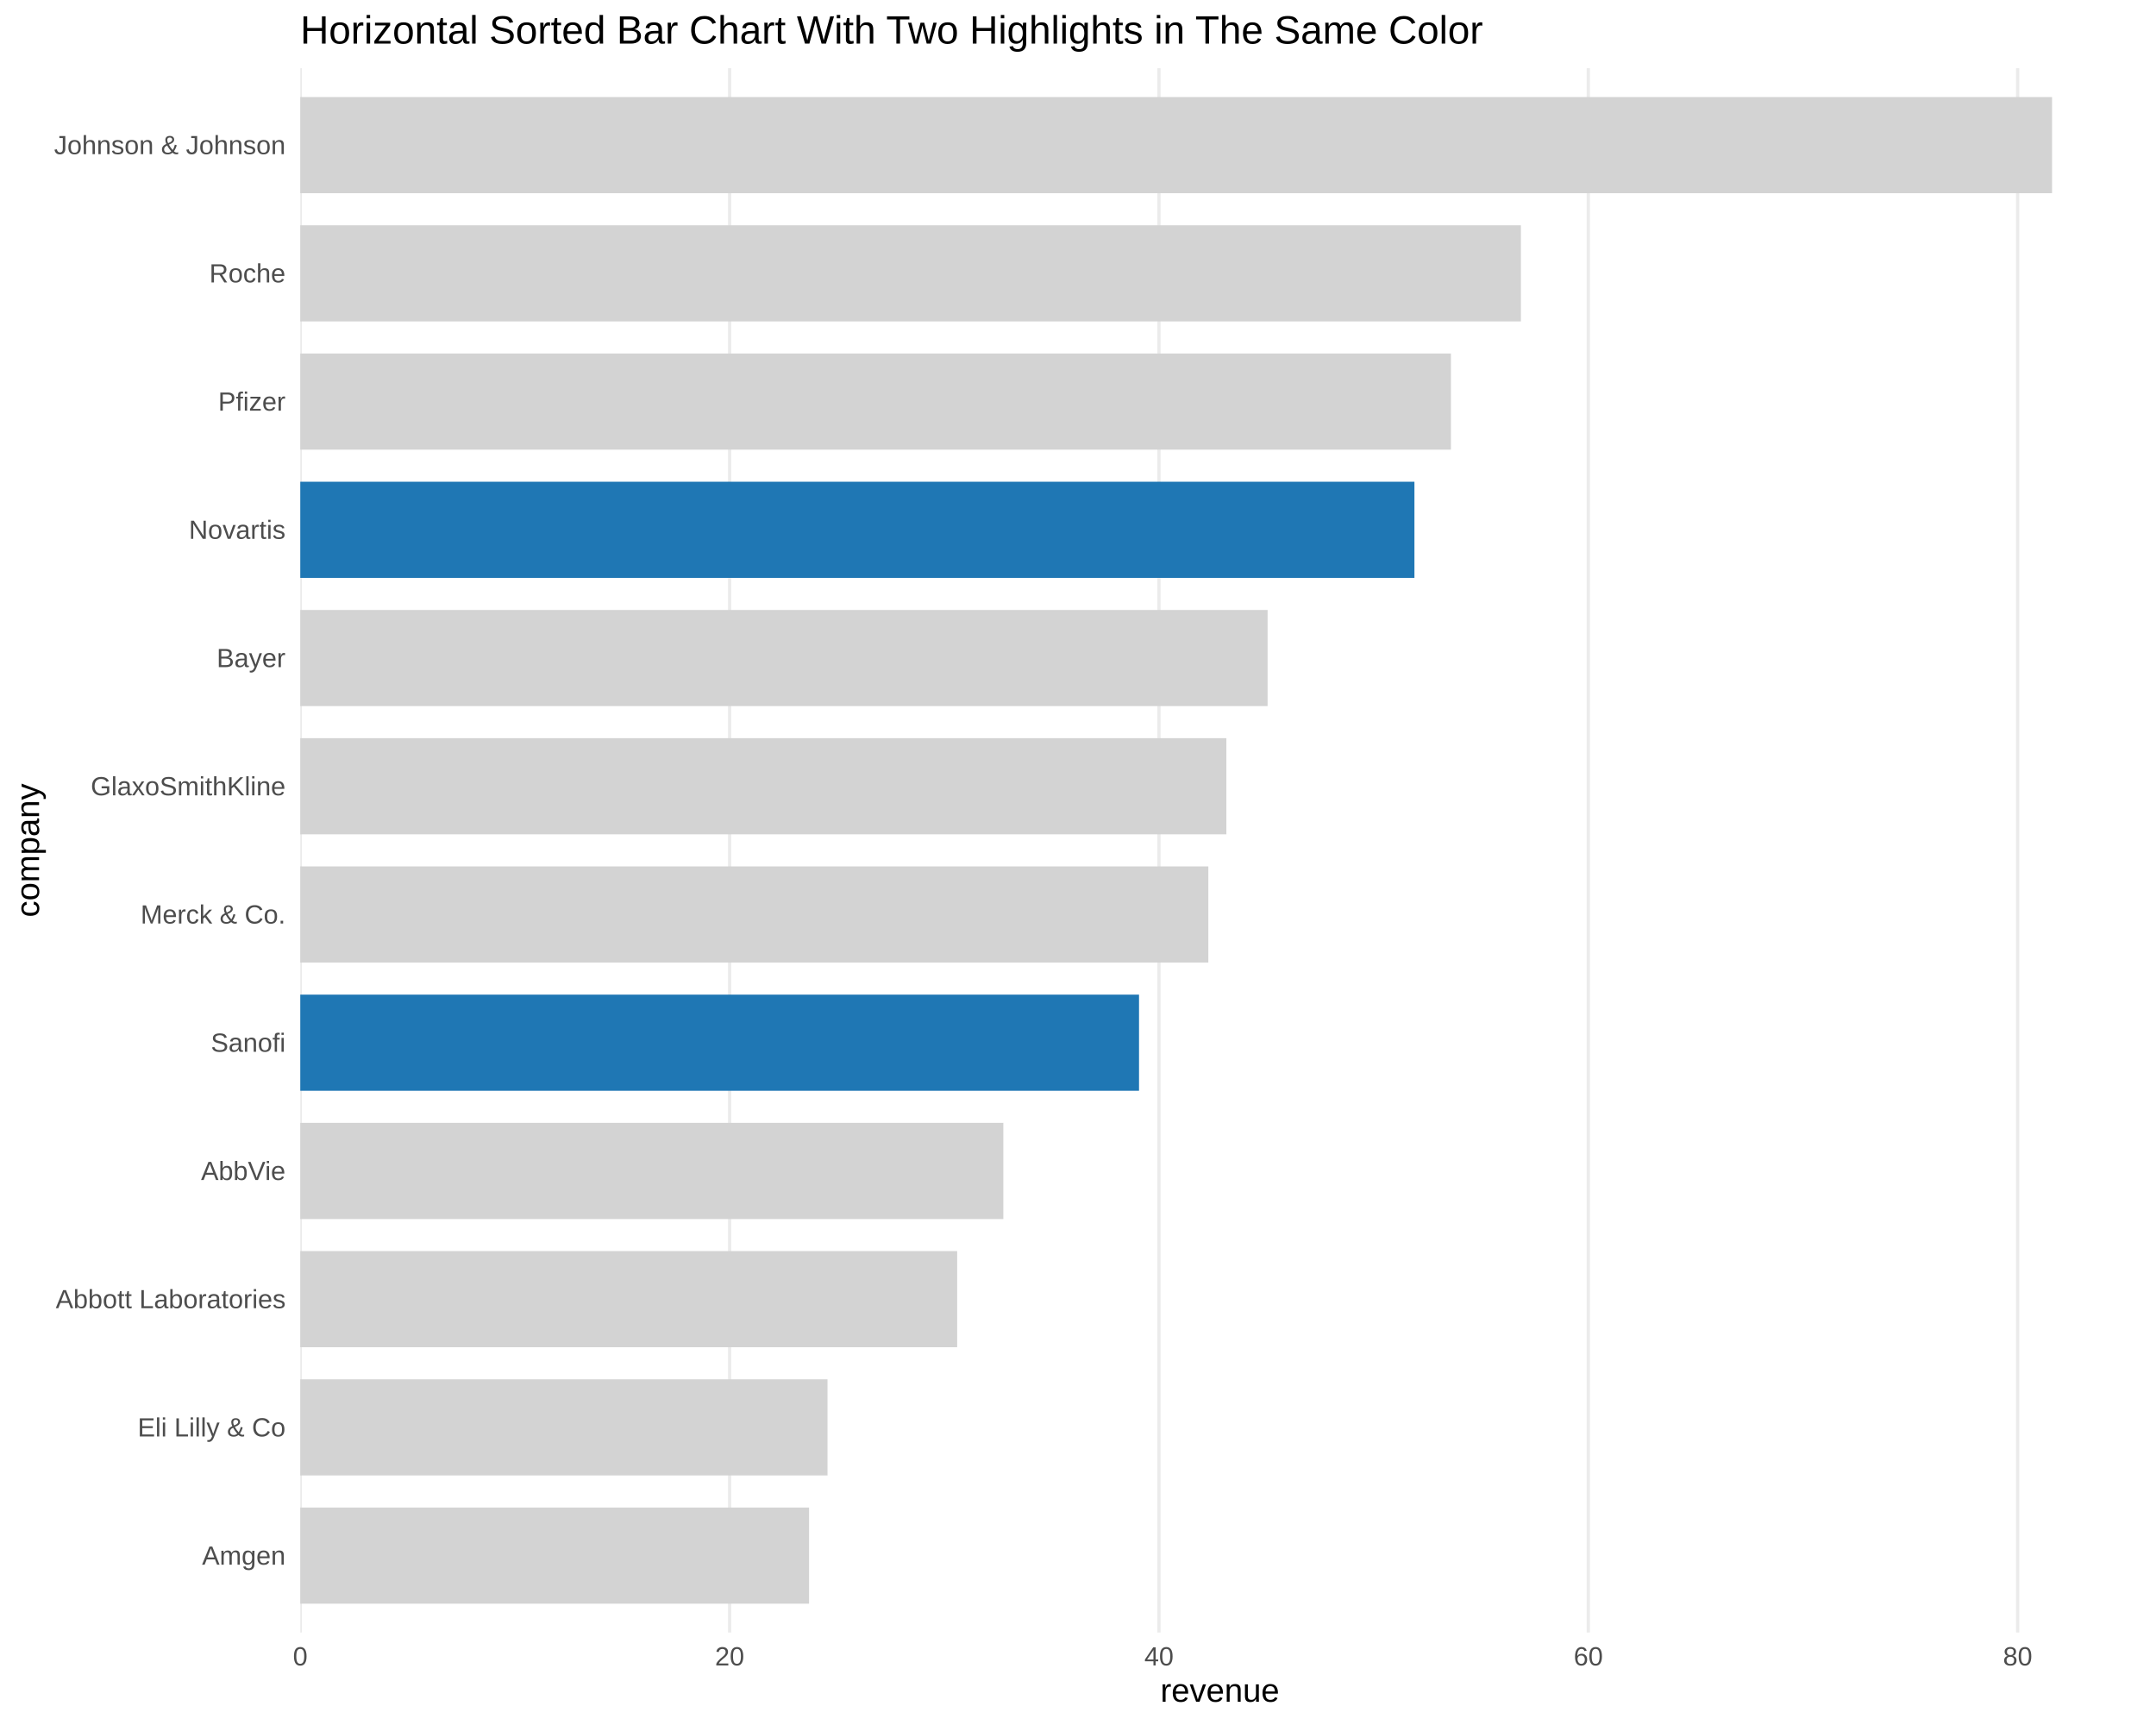
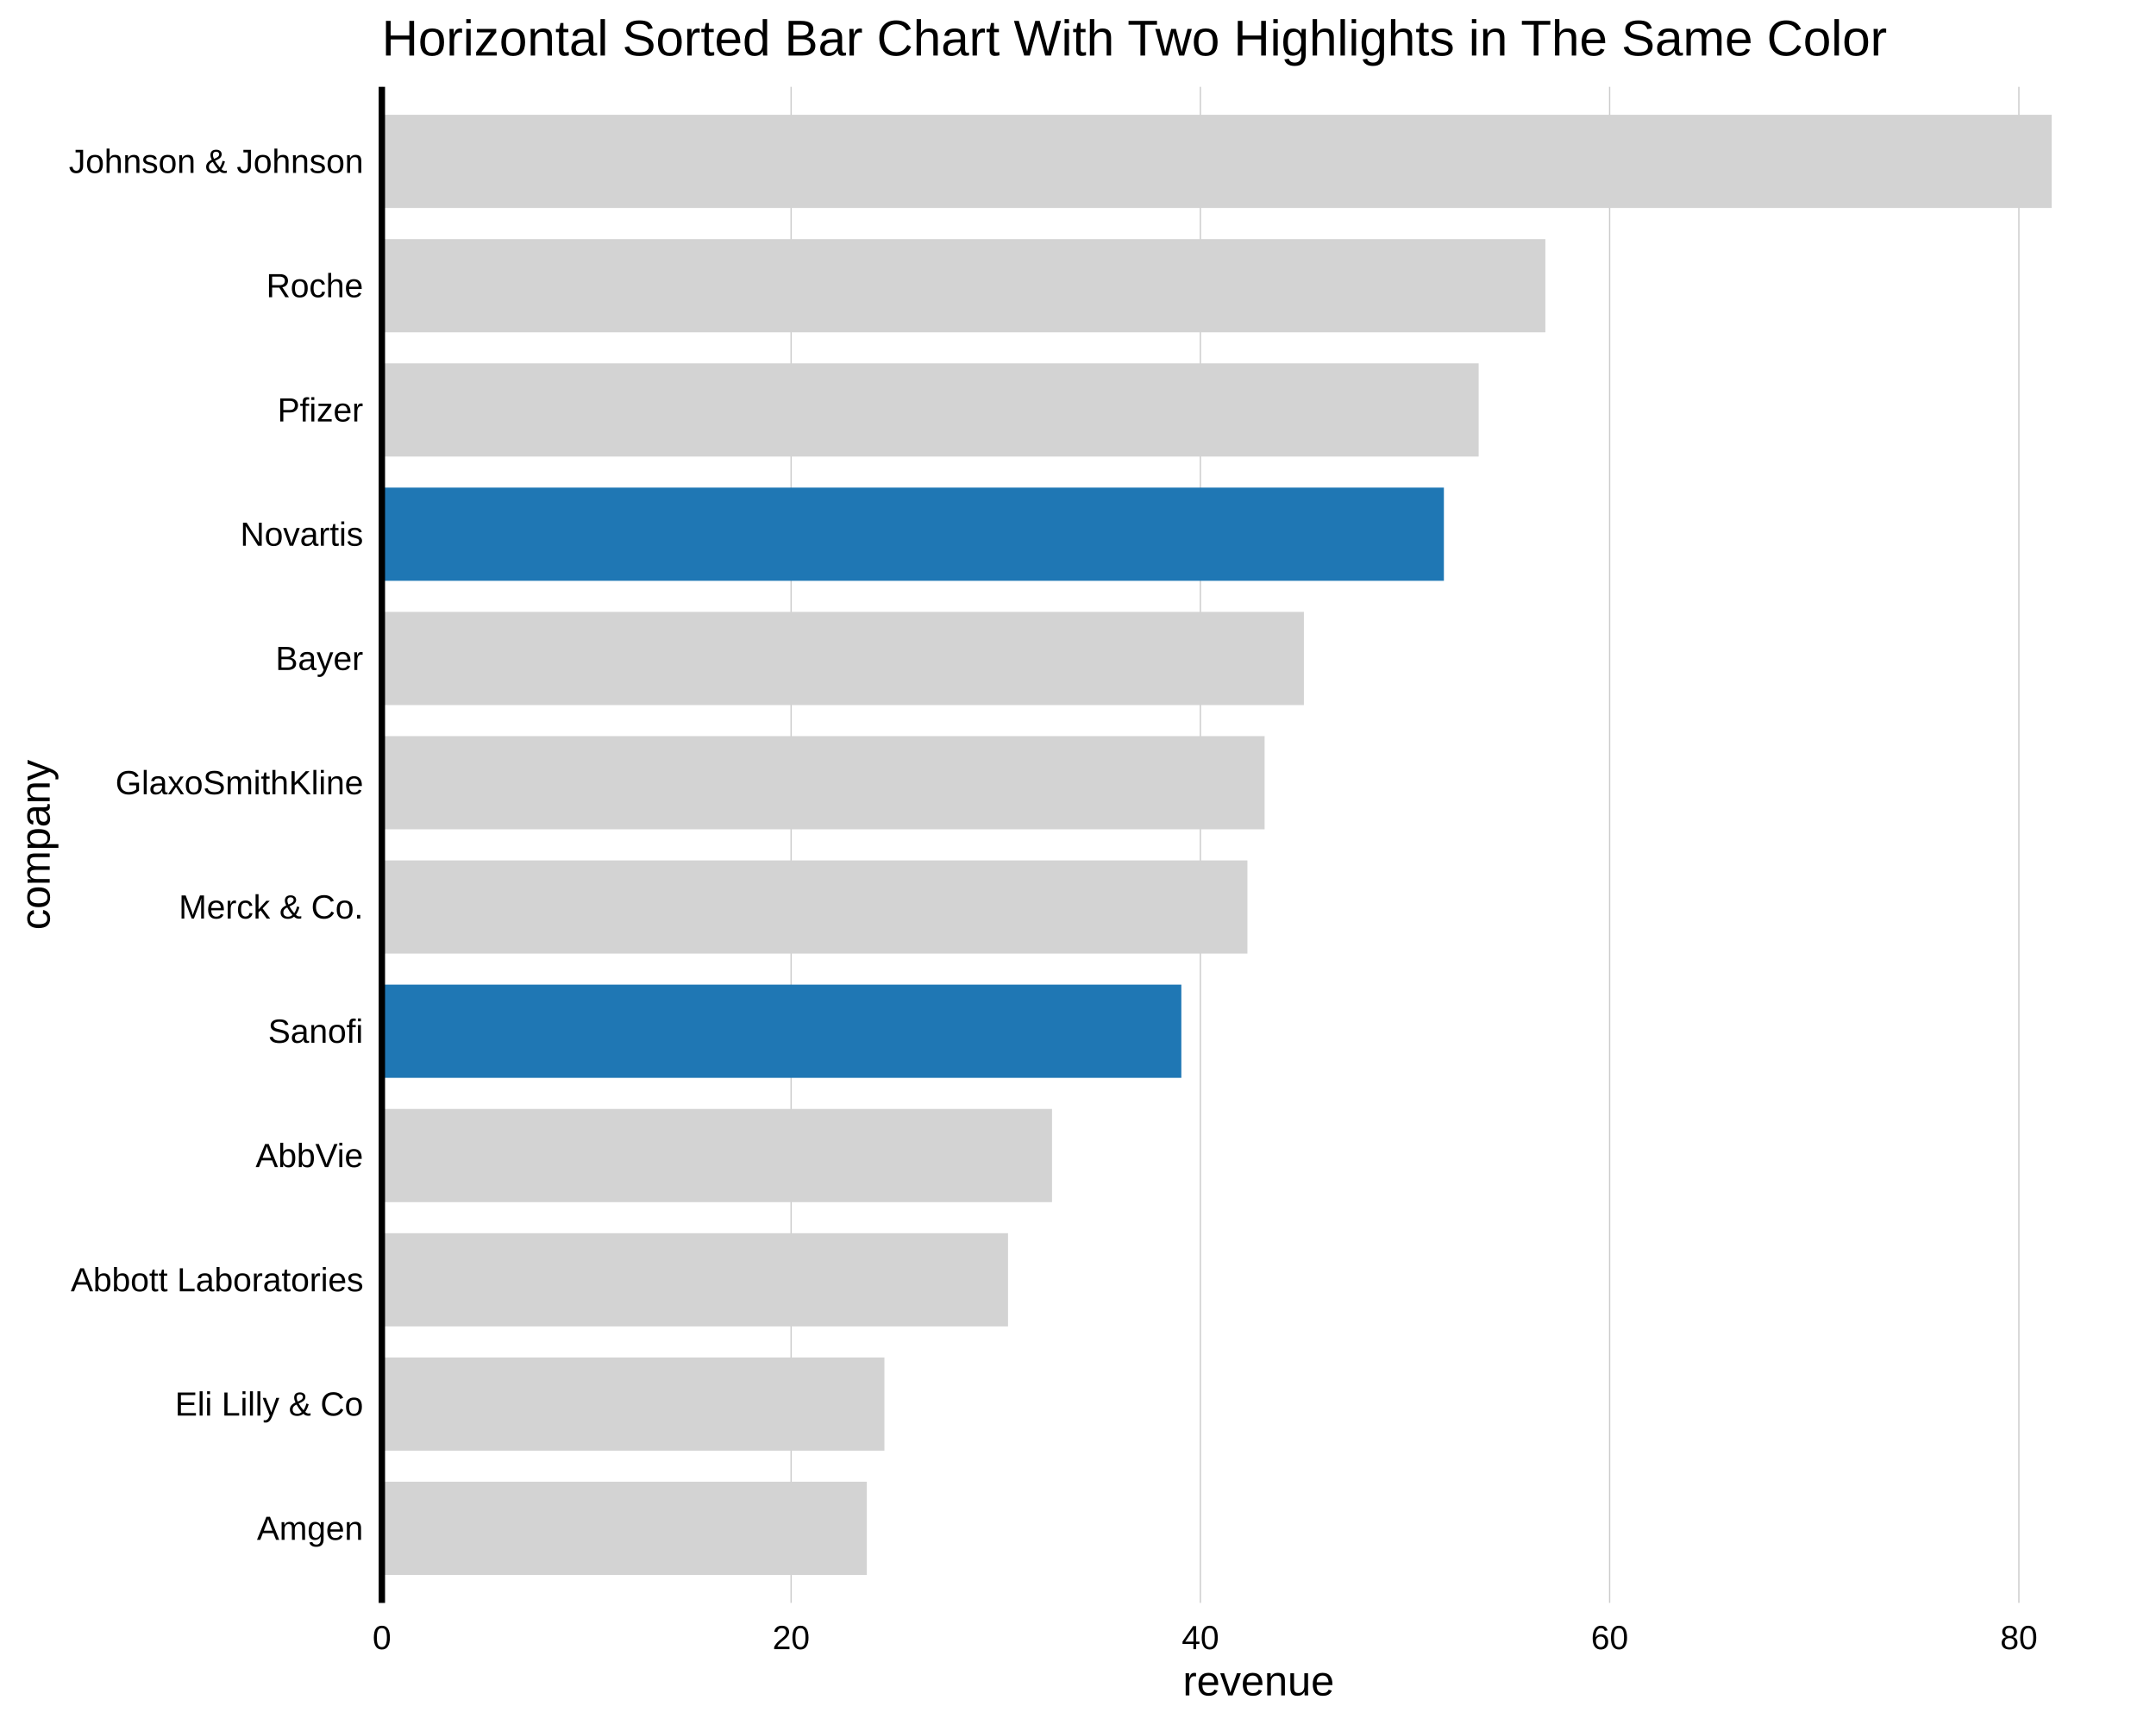
<svg xmlns="http://www.w3.org/2000/svg" viewBox="0 0 720.00 576.00">
  <defs>
    <style type="text/css">
    line, polyline, polygon, path, rect, circle {
      fill: none;
      stroke: #000000;
      stroke-linecap: round;
      stroke-linejoin: round;
      stroke-miterlimit: 10.00;
    }
  </style>
  </defs>
  <rect width="100%" height="100%" style="stroke: none; fill: #FFFFFF;" />
  <defs>
-     <clipPath id="cpMTAwLjI4fDcxNC41Mnw1NDUuMTN8MjIuNzc=">
-       <rect x="100.28" y="22.77" width="614.24" height="522.36" />
+     <clipPath id="cpMTI3LjUyfDcxMy4wM3w1MzUuMjN8MjguOTk=">
+       <rect x="127.52" y="28.99" width="585.51" height="506.23" />
    </clipPath>
  </defs>
-   <polyline points="100.28,545.13 100.28,22.77 " style="stroke-width: 1.07; stroke: #EBEBEB; stroke-linecap: butt;" clip-path="url(#cpMTAwLjI4fDcxNC41Mnw1NDUuMTN8MjIuNzc=)" />
-   <polyline points="243.66,545.13 243.66,22.77 " style="stroke-width: 1.07; stroke: #EBEBEB; stroke-linecap: butt;" clip-path="url(#cpMTAwLjI4fDcxNC41Mnw1NDUuMTN8MjIuNzc=)" />
-   <polyline points="387.04,545.13 387.04,22.77 " style="stroke-width: 1.07; stroke: #EBEBEB; stroke-linecap: butt;" clip-path="url(#cpMTAwLjI4fDcxNC41Mnw1NDUuMTN8MjIuNzc=)" />
-   <polyline points="530.42,545.13 530.42,22.77 " style="stroke-width: 1.07; stroke: #EBEBEB; stroke-linecap: butt;" clip-path="url(#cpMTAwLjI4fDcxNC41Mnw1NDUuMTN8MjIuNzc=)" />
-   <polyline points="673.80,545.13 673.80,22.77 " style="stroke-width: 1.07; stroke: #EBEBEB; stroke-linecap: butt;" clip-path="url(#cpMTAwLjI4fDcxNC41Mnw1NDUuMTN8MjIuNzc=)" />
-   <rect x="100.28" y="32.41" width="585.00" height="32.11" style="stroke-width: 1.07; stroke: none; stroke-linecap: square; stroke-linejoin: miter; fill: #D3D3D3;" clip-path="url(#cpMTAwLjI4fDcxNC41Mnw1NDUuMTN8MjIuNzc=)" />
-   <rect x="100.28" y="75.22" width="407.63" height="32.11" style="stroke-width: 1.07; stroke: none; stroke-linecap: square; stroke-linejoin: miter; fill: #D3D3D3;" clip-path="url(#cpMTAwLjI4fDcxNC41Mnw1NDUuMTN8MjIuNzc=)" />
-   <rect x="100.28" y="118.04" width="384.26" height="32.11" style="stroke-width: 1.07; stroke: none; stroke-linecap: square; stroke-linejoin: miter; fill: #D3D3D3;" clip-path="url(#cpMTAwLjI4fDcxNC41Mnw1NDUuMTN8MjIuNzc=)" />
-   <rect x="100.28" y="160.85" width="372.07" height="32.11" style="stroke-width: 1.07; stroke: none; stroke-linecap: square; stroke-linejoin: miter; fill: #1F77B4;" clip-path="url(#cpMTAwLjI4fDcxNC41Mnw1NDUuMTN8MjIuNzc=)" />
-   <rect x="100.28" y="203.67" width="323.04" height="32.11" style="stroke-width: 1.07; stroke: none; stroke-linecap: square; stroke-linejoin: miter; fill: #D3D3D3;" clip-path="url(#cpMTAwLjI4fDcxNC41Mnw1NDUuMTN8MjIuNzc=)" />
-   <rect x="100.28" y="246.49" width="309.27" height="32.11" style="stroke-width: 1.07; stroke: none; stroke-linecap: square; stroke-linejoin: miter; fill: #D3D3D3;" clip-path="url(#cpMTAwLjI4fDcxNC41Mnw1NDUuMTN8MjIuNzc=)" />
-   <rect x="100.28" y="289.30" width="303.25" height="32.11" style="stroke-width: 1.07; stroke: none; stroke-linecap: square; stroke-linejoin: miter; fill: #D3D3D3;" clip-path="url(#cpMTAwLjI4fDcxNC41Mnw1NDUuMTN8MjIuNzc=)" />
-   <rect x="100.28" y="332.12" width="280.10" height="32.11" style="stroke-width: 1.07; stroke: none; stroke-linecap: square; stroke-linejoin: miter; fill: #1F77B4;" clip-path="url(#cpMTAwLjI4fDcxNC41Mnw1NDUuMTN8MjIuNzc=)" />
-   <rect x="100.28" y="374.94" width="234.79" height="32.11" style="stroke-width: 1.07; stroke: none; stroke-linecap: square; stroke-linejoin: miter; fill: #D3D3D3;" clip-path="url(#cpMTAwLjI4fDcxNC41Mnw1NDUuMTN8MjIuNzc=)" />
-   <rect x="100.28" y="417.75" width="219.37" height="32.11" style="stroke-width: 1.07; stroke: none; stroke-linecap: square; stroke-linejoin: miter; fill: #D3D3D3;" clip-path="url(#cpMTAwLjI4fDcxNC41Mnw1NDUuMTN8MjIuNzc=)" />
-   <rect x="100.28" y="460.57" width="176.07" height="32.11" style="stroke-width: 1.07; stroke: none; stroke-linecap: square; stroke-linejoin: miter; fill: #D3D3D3;" clip-path="url(#cpMTAwLjI4fDcxNC41Mnw1NDUuMTN8MjIuNzc=)" />
-   <rect x="100.28" y="503.38" width="169.91" height="32.11" style="stroke-width: 1.07; stroke: none; stroke-linecap: square; stroke-linejoin: miter; fill: #D3D3D3;" clip-path="url(#cpMTAwLjI4fDcxNC41Mnw1NDUuMTN8MjIuNzc=)" />
+   <polyline points="127.52,535.23 127.52,28.99 " style="stroke-width: 0.43; stroke: #CCCCCC; stroke-linecap: butt;" clip-path="url(#cpMTI3LjUyfDcxMy4wM3w1MzUuMjN8MjguOTk=)" />
+   <polyline points="264.19,535.23 264.19,28.99 " style="stroke-width: 0.43; stroke: #CCCCCC; stroke-linecap: butt;" clip-path="url(#cpMTI3LjUyfDcxMy4wM3w1MzUuMjN8MjguOTk=)" />
+   <polyline points="400.86,535.23 400.86,28.99 " style="stroke-width: 0.43; stroke: #CCCCCC; stroke-linecap: butt;" clip-path="url(#cpMTI3LjUyfDcxMy4wM3w1MzUuMjN8MjguOTk=)" />
+   <polyline points="537.54,535.23 537.54,28.99 " style="stroke-width: 0.43; stroke: #CCCCCC; stroke-linecap: butt;" clip-path="url(#cpMTI3LjUyfDcxMy4wM3w1MzUuMjN8MjguOTk=)" />
+   <polyline points="674.21,535.23 674.21,28.99 " style="stroke-width: 0.43; stroke: #CCCCCC; stroke-linecap: butt;" clip-path="url(#cpMTI3LjUyfDcxMy4wM3w1MzUuMjN8MjguOTk=)" />
+   <rect x="127.52" y="38.33" width="557.63" height="31.12" style="stroke-width: 1.07; stroke: none; stroke-linecap: square; stroke-linejoin: miter; fill: #D3D3D3;" clip-path="url(#cpMTI3LjUyfDcxMy4wM3w1MzUuMjN8MjguOTk=)" />
+   <rect x="127.52" y="79.83" width="388.56" height="31.12" style="stroke-width: 1.07; stroke: none; stroke-linecap: square; stroke-linejoin: miter; fill: #D3D3D3;" clip-path="url(#cpMTI3LjUyfDcxMy4wM3w1MzUuMjN8MjguOTk=)" />
+   <rect x="127.52" y="121.32" width="366.28" height="31.12" style="stroke-width: 1.07; stroke: none; stroke-linecap: square; stroke-linejoin: miter; fill: #D3D3D3;" clip-path="url(#cpMTI3LjUyfDcxMy4wM3w1MzUuMjN8MjguOTk=)" />
+   <rect x="127.52" y="162.81" width="354.67" height="31.12" style="stroke-width: 1.07; stroke: none; stroke-linecap: square; stroke-linejoin: miter; fill: #1F77B4;" clip-path="url(#cpMTI3LjUyfDcxMy4wM3w1MzUuMjN8MjguOTk=)" />
+   <rect x="127.52" y="204.31" width="307.92" height="31.12" style="stroke-width: 1.07; stroke: none; stroke-linecap: square; stroke-linejoin: miter; fill: #D3D3D3;" clip-path="url(#cpMTI3LjUyfDcxMy4wM3w1MzUuMjN8MjguOTk=)" />
+   <rect x="127.52" y="245.80" width="294.80" height="31.12" style="stroke-width: 1.07; stroke: none; stroke-linecap: square; stroke-linejoin: miter; fill: #D3D3D3;" clip-path="url(#cpMTI3LjUyfDcxMy4wM3w1MzUuMjN8MjguOTk=)" />
+   <rect x="127.52" y="287.30" width="289.06" height="31.12" style="stroke-width: 1.07; stroke: none; stroke-linecap: square; stroke-linejoin: miter; fill: #D3D3D3;" clip-path="url(#cpMTI3LjUyfDcxMy4wM3w1MzUuMjN8MjguOTk=)" />
+   <rect x="127.52" y="328.79" width="266.99" height="31.12" style="stroke-width: 1.07; stroke: none; stroke-linecap: square; stroke-linejoin: miter; fill: #1F77B4;" clip-path="url(#cpMTI3LjUyfDcxMy4wM3w1MzUuMjN8MjguOTk=)" />
+   <rect x="127.52" y="370.29" width="223.80" height="31.12" style="stroke-width: 1.07; stroke: none; stroke-linecap: square; stroke-linejoin: miter; fill: #D3D3D3;" clip-path="url(#cpMTI3LjUyfDcxMy4wM3w1MzUuMjN8MjguOTk=)" />
+   <rect x="127.52" y="411.78" width="209.11" height="31.12" style="stroke-width: 1.07; stroke: none; stroke-linecap: square; stroke-linejoin: miter; fill: #D3D3D3;" clip-path="url(#cpMTI3LjUyfDcxMy4wM3w1MzUuMjN8MjguOTk=)" />
+   <rect x="127.52" y="453.28" width="167.83" height="31.12" style="stroke-width: 1.07; stroke: none; stroke-linecap: square; stroke-linejoin: miter; fill: #D3D3D3;" clip-path="url(#cpMTI3LjUyfDcxMy4wM3w1MzUuMjN8MjguOTk=)" />
+   <rect x="127.52" y="494.77" width="161.96" height="31.12" style="stroke-width: 1.07; stroke: none; stroke-linecap: square; stroke-linejoin: miter; fill: #D3D3D3;" clip-path="url(#cpMTI3LjUyfDcxMy4wM3w1MzUuMjN8MjguOTk=)" />
  <defs>
    <clipPath id="cpMC4wMHw3MjAuMDB8NTc2LjAwfDAuMDA=">
      <rect x="0.00" y="0.00" width="720.00" height="576.00" />
    </clipPath>
  </defs>
+   <polyline points="127.52,535.23 127.52,28.99 " style="stroke-width: 2.13; stroke-linecap: butt;" clip-path="url(#cpMC4wMHw3MjAuMDB8NTc2LjAwfDAuMDA=)" />
  <g clip-path="url(#cpMC4wMHw3MjAuMDB8NTc2LjAwfDAuMDA=)">
-     <text x="67.47" y="522.46" style="font-size: 8.80px; fill: #4D4D4D; font-family: Liberation Sans;" textLength="27.88px" lengthAdjust="spacingAndGlyphs">Amgen</text>
+     <text x="85.80" y="514.18" style="font-size: 11.20px; font-family: Liberation Sans;" textLength="35.44px" lengthAdjust="spacingAndGlyphs">Amgen</text>
  </g>
  <g clip-path="url(#cpMC4wMHw3MjAuMDB8NTc2LjAwfDAuMDA=)">
-     <text x="45.97" y="479.65" style="font-size: 8.80px; fill: #4D4D4D; font-family: Liberation Sans;" textLength="49.38px" lengthAdjust="spacingAndGlyphs">Eli Lilly &amp; Co</text>
+     <text x="58.45" y="472.69" style="font-size: 11.20px; font-family: Liberation Sans;" textLength="62.80px" lengthAdjust="spacingAndGlyphs">Eli Lilly &amp; Co</text>
  </g>
  <g clip-path="url(#cpMC4wMHw3MjAuMDB8NTc2LjAwfDAuMDA=)">
-     <text x="18.61" y="436.83" style="font-size: 8.80px; fill: #4D4D4D; font-family: Liberation Sans;" textLength="76.73px" lengthAdjust="spacingAndGlyphs">Abbott Laboratories</text>
+     <text x="23.63" y="431.19" style="font-size: 11.20px; font-family: Liberation Sans;" textLength="97.61px" lengthAdjust="spacingAndGlyphs">Abbott Laboratories</text>
  </g>
  <g clip-path="url(#cpMC4wMHw3MjAuMDB8NTc2LjAwfDAuMDA=)">
-     <text x="67.13" y="394.02" style="font-size: 8.80px; fill: #4D4D4D; font-family: Liberation Sans;" textLength="28.22px" lengthAdjust="spacingAndGlyphs">AbbVie</text>
+     <text x="85.37" y="389.70" style="font-size: 11.20px; font-family: Liberation Sans;" textLength="35.88px" lengthAdjust="spacingAndGlyphs">AbbVie</text>
  </g>
  <g clip-path="url(#cpMC4wMHw3MjAuMDB8NTc2LjAwfDAuMDA=)">
-     <text x="70.41" y="351.20" style="font-size: 8.80px; fill: #4D4D4D; font-family: Liberation Sans;" textLength="24.94px" lengthAdjust="spacingAndGlyphs">Sanofi</text>
+     <text x="89.52" y="348.20" style="font-size: 11.20px; font-family: Liberation Sans;" textLength="31.72px" lengthAdjust="spacingAndGlyphs">Sanofi</text>
  </g>
  <g clip-path="url(#cpMC4wMHw3MjAuMDB8NTc2LjAwfDAuMDA=)">
-     <text x="46.95" y="308.38" style="font-size: 8.80px; fill: #4D4D4D; font-family: Liberation Sans;" textLength="48.39px" lengthAdjust="spacingAndGlyphs">Merck &amp; Co.</text>
+     <text x="59.71" y="306.71" style="font-size: 11.20px; font-family: Liberation Sans;" textLength="61.53px" lengthAdjust="spacingAndGlyphs">Merck &amp; Co.</text>
  </g>
  <g clip-path="url(#cpMC4wMHw3MjAuMDB8NTc2LjAwfDAuMDA=)">
-     <text x="30.31" y="265.57" style="font-size: 8.80px; fill: #4D4D4D; font-family: Liberation Sans;" textLength="65.03px" lengthAdjust="spacingAndGlyphs">GlaxoSmithKline</text>
+     <text x="38.55" y="265.21" style="font-size: 11.20px; font-family: Liberation Sans;" textLength="82.69px" lengthAdjust="spacingAndGlyphs">GlaxoSmithKline</text>
  </g>
  <g clip-path="url(#cpMC4wMHw3MjAuMDB8NTc2LjAwfDAuMDA=)">
-     <text x="72.36" y="222.75" style="font-size: 8.80px; fill: #4D4D4D; font-family: Liberation Sans;" textLength="22.98px" lengthAdjust="spacingAndGlyphs">Bayer</text>
+     <text x="92.02" y="223.72" style="font-size: 11.20px; font-family: Liberation Sans;" textLength="29.22px" lengthAdjust="spacingAndGlyphs">Bayer</text>
  </g>
  <g clip-path="url(#cpMC4wMHw3MjAuMDB8NTc2LjAwfDAuMDA=)">
-     <text x="63.08" y="179.93" style="font-size: 8.80px; fill: #4D4D4D; font-family: Liberation Sans;" textLength="32.27px" lengthAdjust="spacingAndGlyphs">Novartis</text>
+     <text x="80.23" y="182.23" style="font-size: 11.20px; font-family: Liberation Sans;" textLength="41.02px" lengthAdjust="spacingAndGlyphs">Novartis</text>
  </g>
  <g clip-path="url(#cpMC4wMHw3MjAuMDB8NTc2LjAwfDAuMDA=)">
-     <text x="72.86" y="137.12" style="font-size: 8.80px; fill: #4D4D4D; font-family: Liberation Sans;" textLength="22.48px" lengthAdjust="spacingAndGlyphs">Pfizer</text>
+     <text x="92.65" y="140.73" style="font-size: 11.20px; font-family: Liberation Sans;" textLength="28.59px" lengthAdjust="spacingAndGlyphs">Pfizer</text>
  </g>
  <g clip-path="url(#cpMC4wMHw3MjAuMDB8NTc2LjAwfDAuMDA=)">
-     <text x="69.91" y="94.30" style="font-size: 8.80px; fill: #4D4D4D; font-family: Liberation Sans;" textLength="25.44px" lengthAdjust="spacingAndGlyphs">Roche</text>
+     <text x="88.91" y="99.24" style="font-size: 11.20px; font-family: Liberation Sans;" textLength="32.33px" lengthAdjust="spacingAndGlyphs">Roche</text>
  </g>
  <g clip-path="url(#cpMC4wMHw3MjAuMDB8NTc2LjAwfDAuMDA=)">
-     <text x="18.06" y="51.48" style="font-size: 8.80px; fill: #4D4D4D; font-family: Liberation Sans;" textLength="77.28px" lengthAdjust="spacingAndGlyphs">Johnson &amp; Johnson</text>
+     <text x="22.99" y="57.74" style="font-size: 11.20px; font-family: Liberation Sans;" textLength="98.25px" lengthAdjust="spacingAndGlyphs">Johnson &amp; Johnson</text>
  </g>
  <g clip-path="url(#cpMC4wMHw3MjAuMDB8NTc2LjAwfDAuMDA=)">
-     <text x="97.83" y="556.11" style="font-size: 8.80px; fill: #4D4D4D; font-family: Liberation Sans;" textLength="4.89px" lengthAdjust="spacingAndGlyphs">0</text>
+     <text x="124.41" y="550.68" style="font-size: 11.20px; font-family: Liberation Sans;" textLength="6.22px" lengthAdjust="spacingAndGlyphs">0</text>
  </g>
  <g clip-path="url(#cpMC4wMHw3MjAuMDB8NTc2LjAwfDAuMDA=)">
-     <text x="238.77" y="556.11" style="font-size: 8.80px; fill: #4D4D4D; font-family: Liberation Sans;" textLength="9.78px" lengthAdjust="spacingAndGlyphs">20</text>
+     <text x="257.97" y="550.68" style="font-size: 11.20px; font-family: Liberation Sans;" textLength="12.44px" lengthAdjust="spacingAndGlyphs">20</text>
  </g>
  <g clip-path="url(#cpMC4wMHw3MjAuMDB8NTc2LjAwfDAuMDA=)">
-     <text x="382.15" y="556.11" style="font-size: 8.80px; fill: #4D4D4D; font-family: Liberation Sans;" textLength="9.78px" lengthAdjust="spacingAndGlyphs">40</text>
+     <text x="394.65" y="550.68" style="font-size: 11.20px; font-family: Liberation Sans;" textLength="12.44px" lengthAdjust="spacingAndGlyphs">40</text>
  </g>
  <g clip-path="url(#cpMC4wMHw3MjAuMDB8NTc2LjAwfDAuMDA=)">
-     <text x="525.53" y="556.11" style="font-size: 8.80px; fill: #4D4D4D; font-family: Liberation Sans;" textLength="9.78px" lengthAdjust="spacingAndGlyphs">60</text>
+     <text x="531.32" y="550.68" style="font-size: 11.20px; font-family: Liberation Sans;" textLength="12.44px" lengthAdjust="spacingAndGlyphs">60</text>
  </g>
  <g clip-path="url(#cpMC4wMHw3MjAuMDB8NTc2LjAwfDAuMDA=)">
-     <text x="668.91" y="556.11" style="font-size: 8.80px; fill: #4D4D4D; font-family: Liberation Sans;" textLength="9.78px" lengthAdjust="spacingAndGlyphs">80</text>
+     <text x="667.99" y="550.68" style="font-size: 11.20px; font-family: Liberation Sans;" textLength="12.44px" lengthAdjust="spacingAndGlyphs">80</text>
  </g>
  <g clip-path="url(#cpMC4wMHw3MjAuMDB8NTc2LjAwfDAuMDA=)">
-     <text x="387.51" y="568.24" style="font-size: 11.00px; font-family: Liberation Sans;" textLength="39.78px" lengthAdjust="spacingAndGlyphs">revenue</text>
+     <text x="394.99" y="566.12" style="font-size: 14.00px; font-family: Liberation Sans;" textLength="50.56px" lengthAdjust="spacingAndGlyphs">revenue</text>
  </g>
  <g clip-path="url(#cpMC4wMHw3MjAuMDB8NTc2LjAwfDAuMDA=)">
-     <text transform="translate(13.04,306.28) rotate(-90)" style="font-size: 11.00px; font-family: Liberation Sans;" textLength="44.66px" lengthAdjust="spacingAndGlyphs">company</text>
+     <text transform="translate(16.60,310.50) rotate(-90)" style="font-size: 14.00px; font-family: Liberation Sans;" textLength="56.78px" lengthAdjust="spacingAndGlyphs">company</text>
  </g>
  <g clip-path="url(#cpMC4wMHw3MjAuMDB8NTc2LjAwfDAuMDA=)">
-     <text x="100.28" y="14.56" style="font-size: 13.20px; font-family: Liberation Sans;" textLength="394.44px" lengthAdjust="spacingAndGlyphs">Horizontal Sorted Bar Chart With Two Highlights in The Same Color</text>
+     <text x="127.52" y="18.54" style="font-size: 16.80px; font-family: Liberation Sans;" textLength="502.73px" lengthAdjust="spacingAndGlyphs">Horizontal Sorted Bar Chart With Two Highlights in The Same Color</text>
  </g>
</svg>
